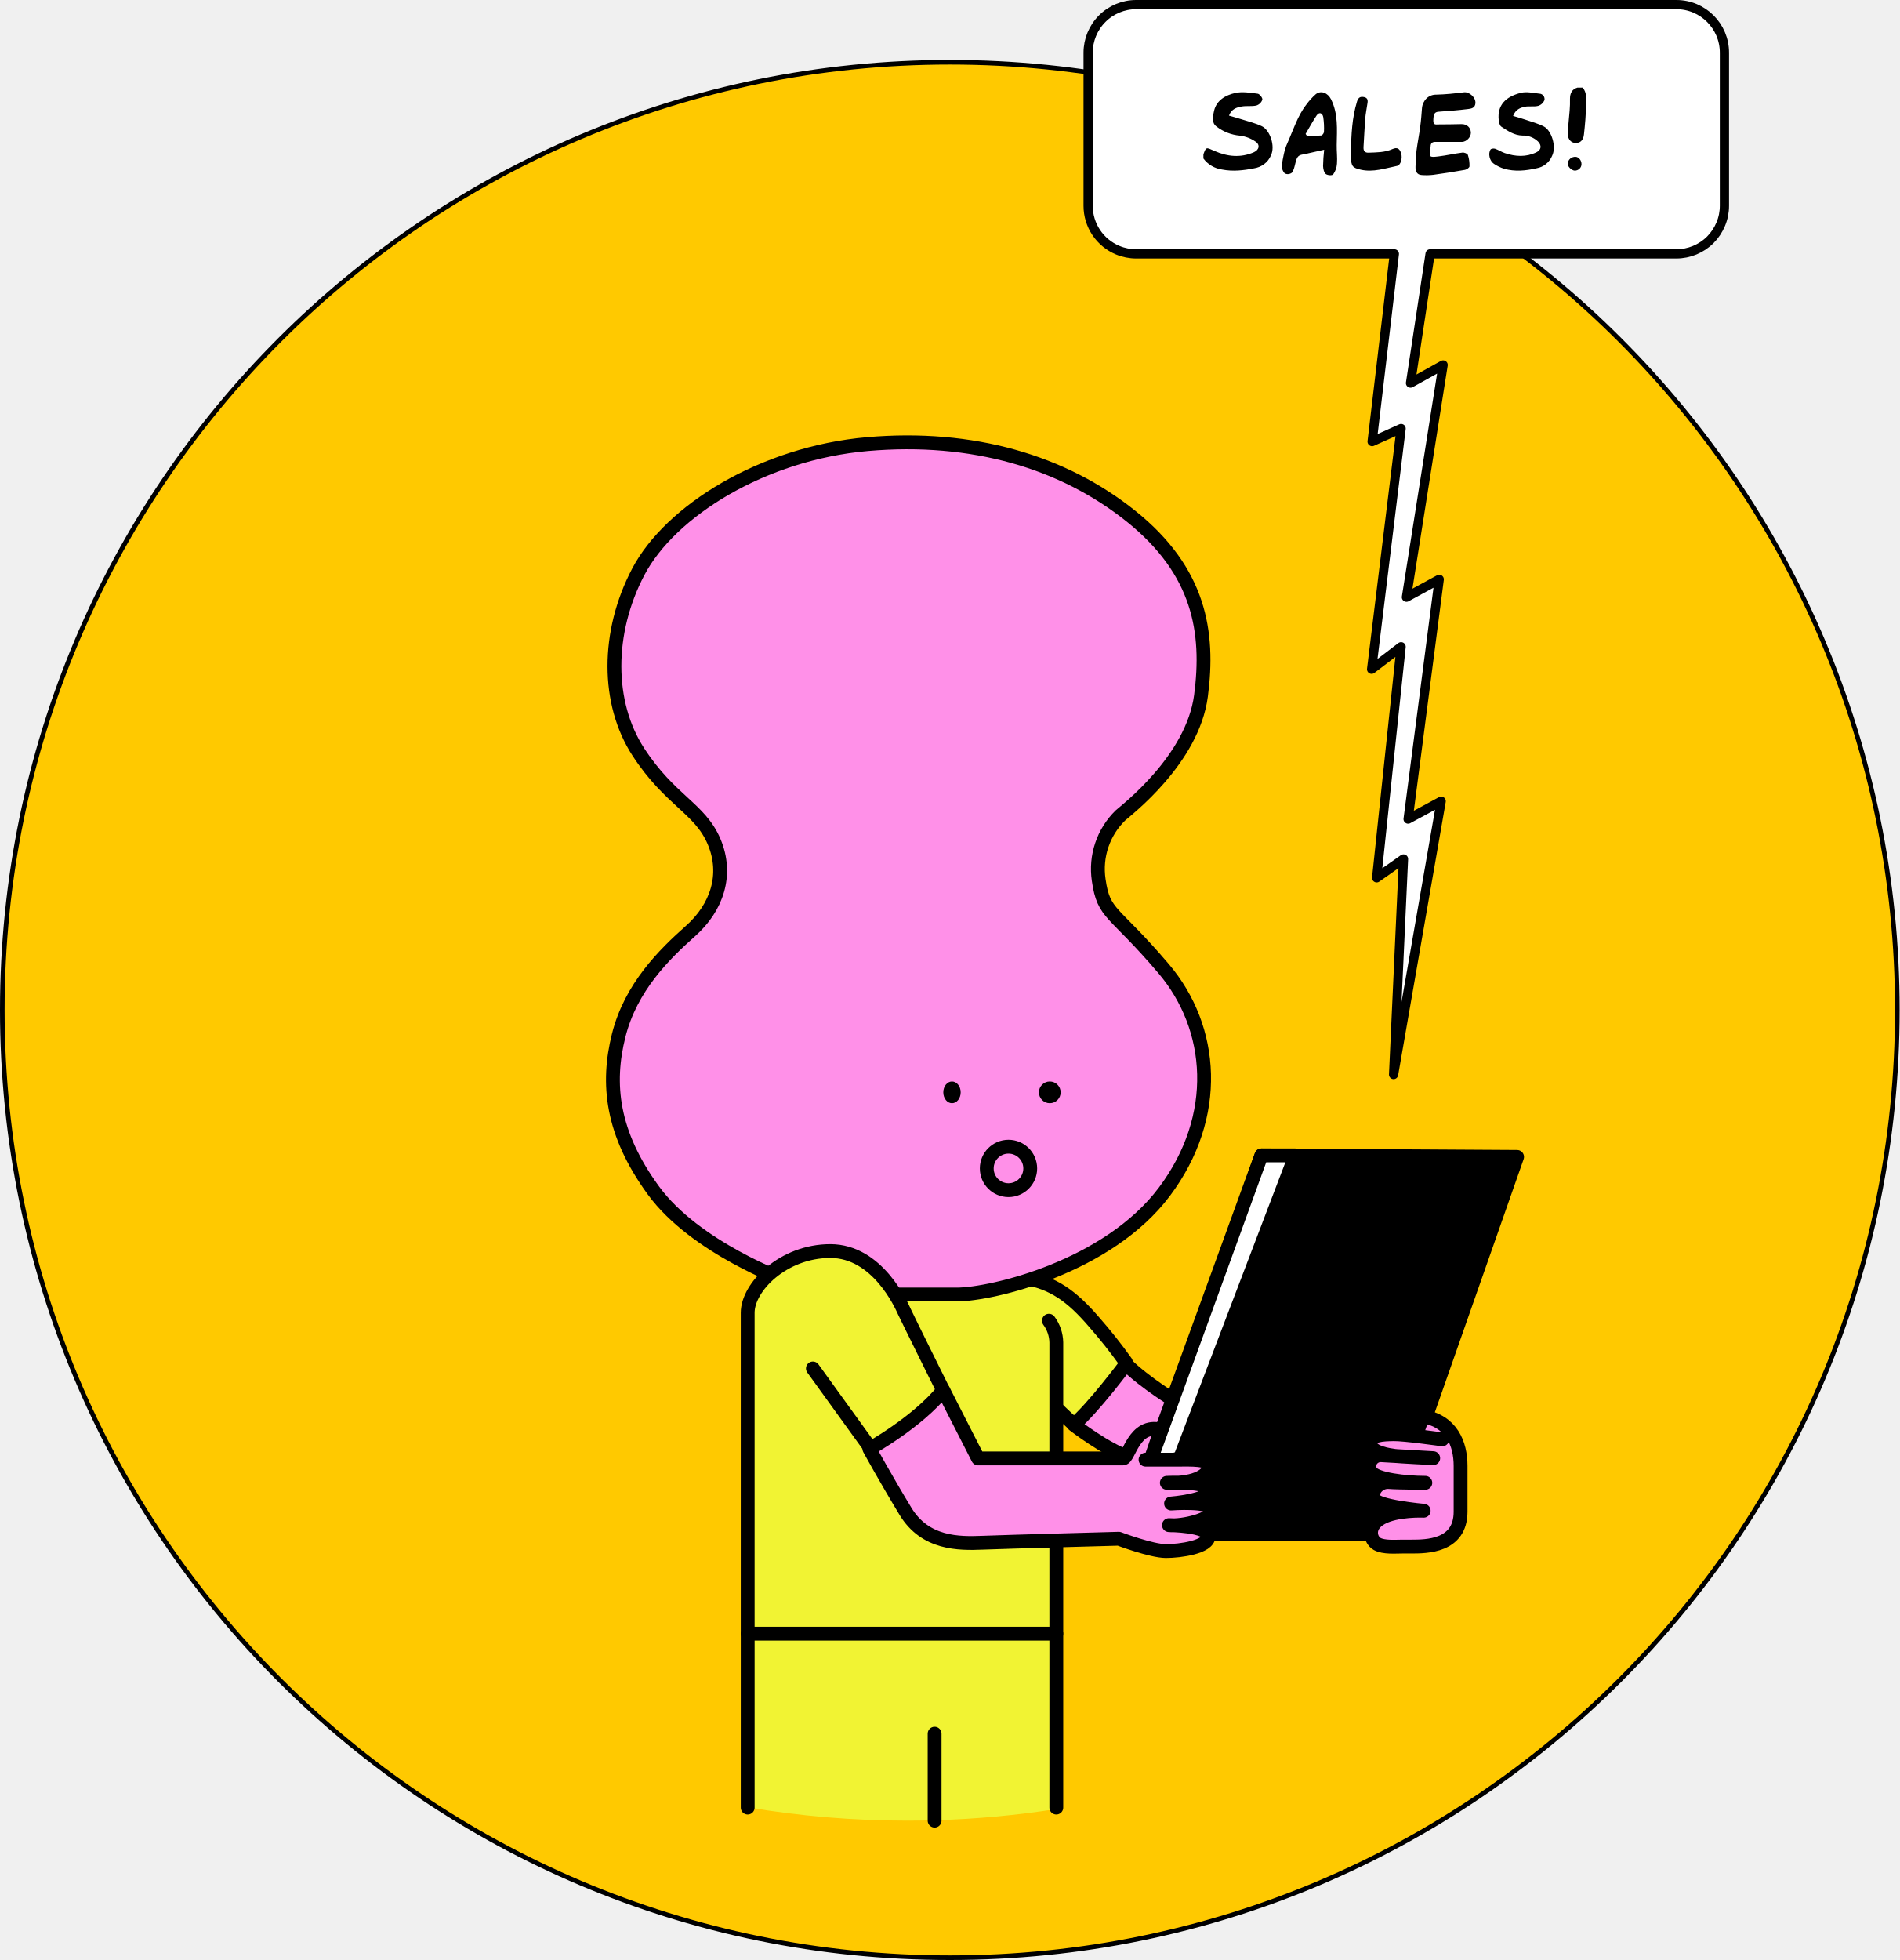
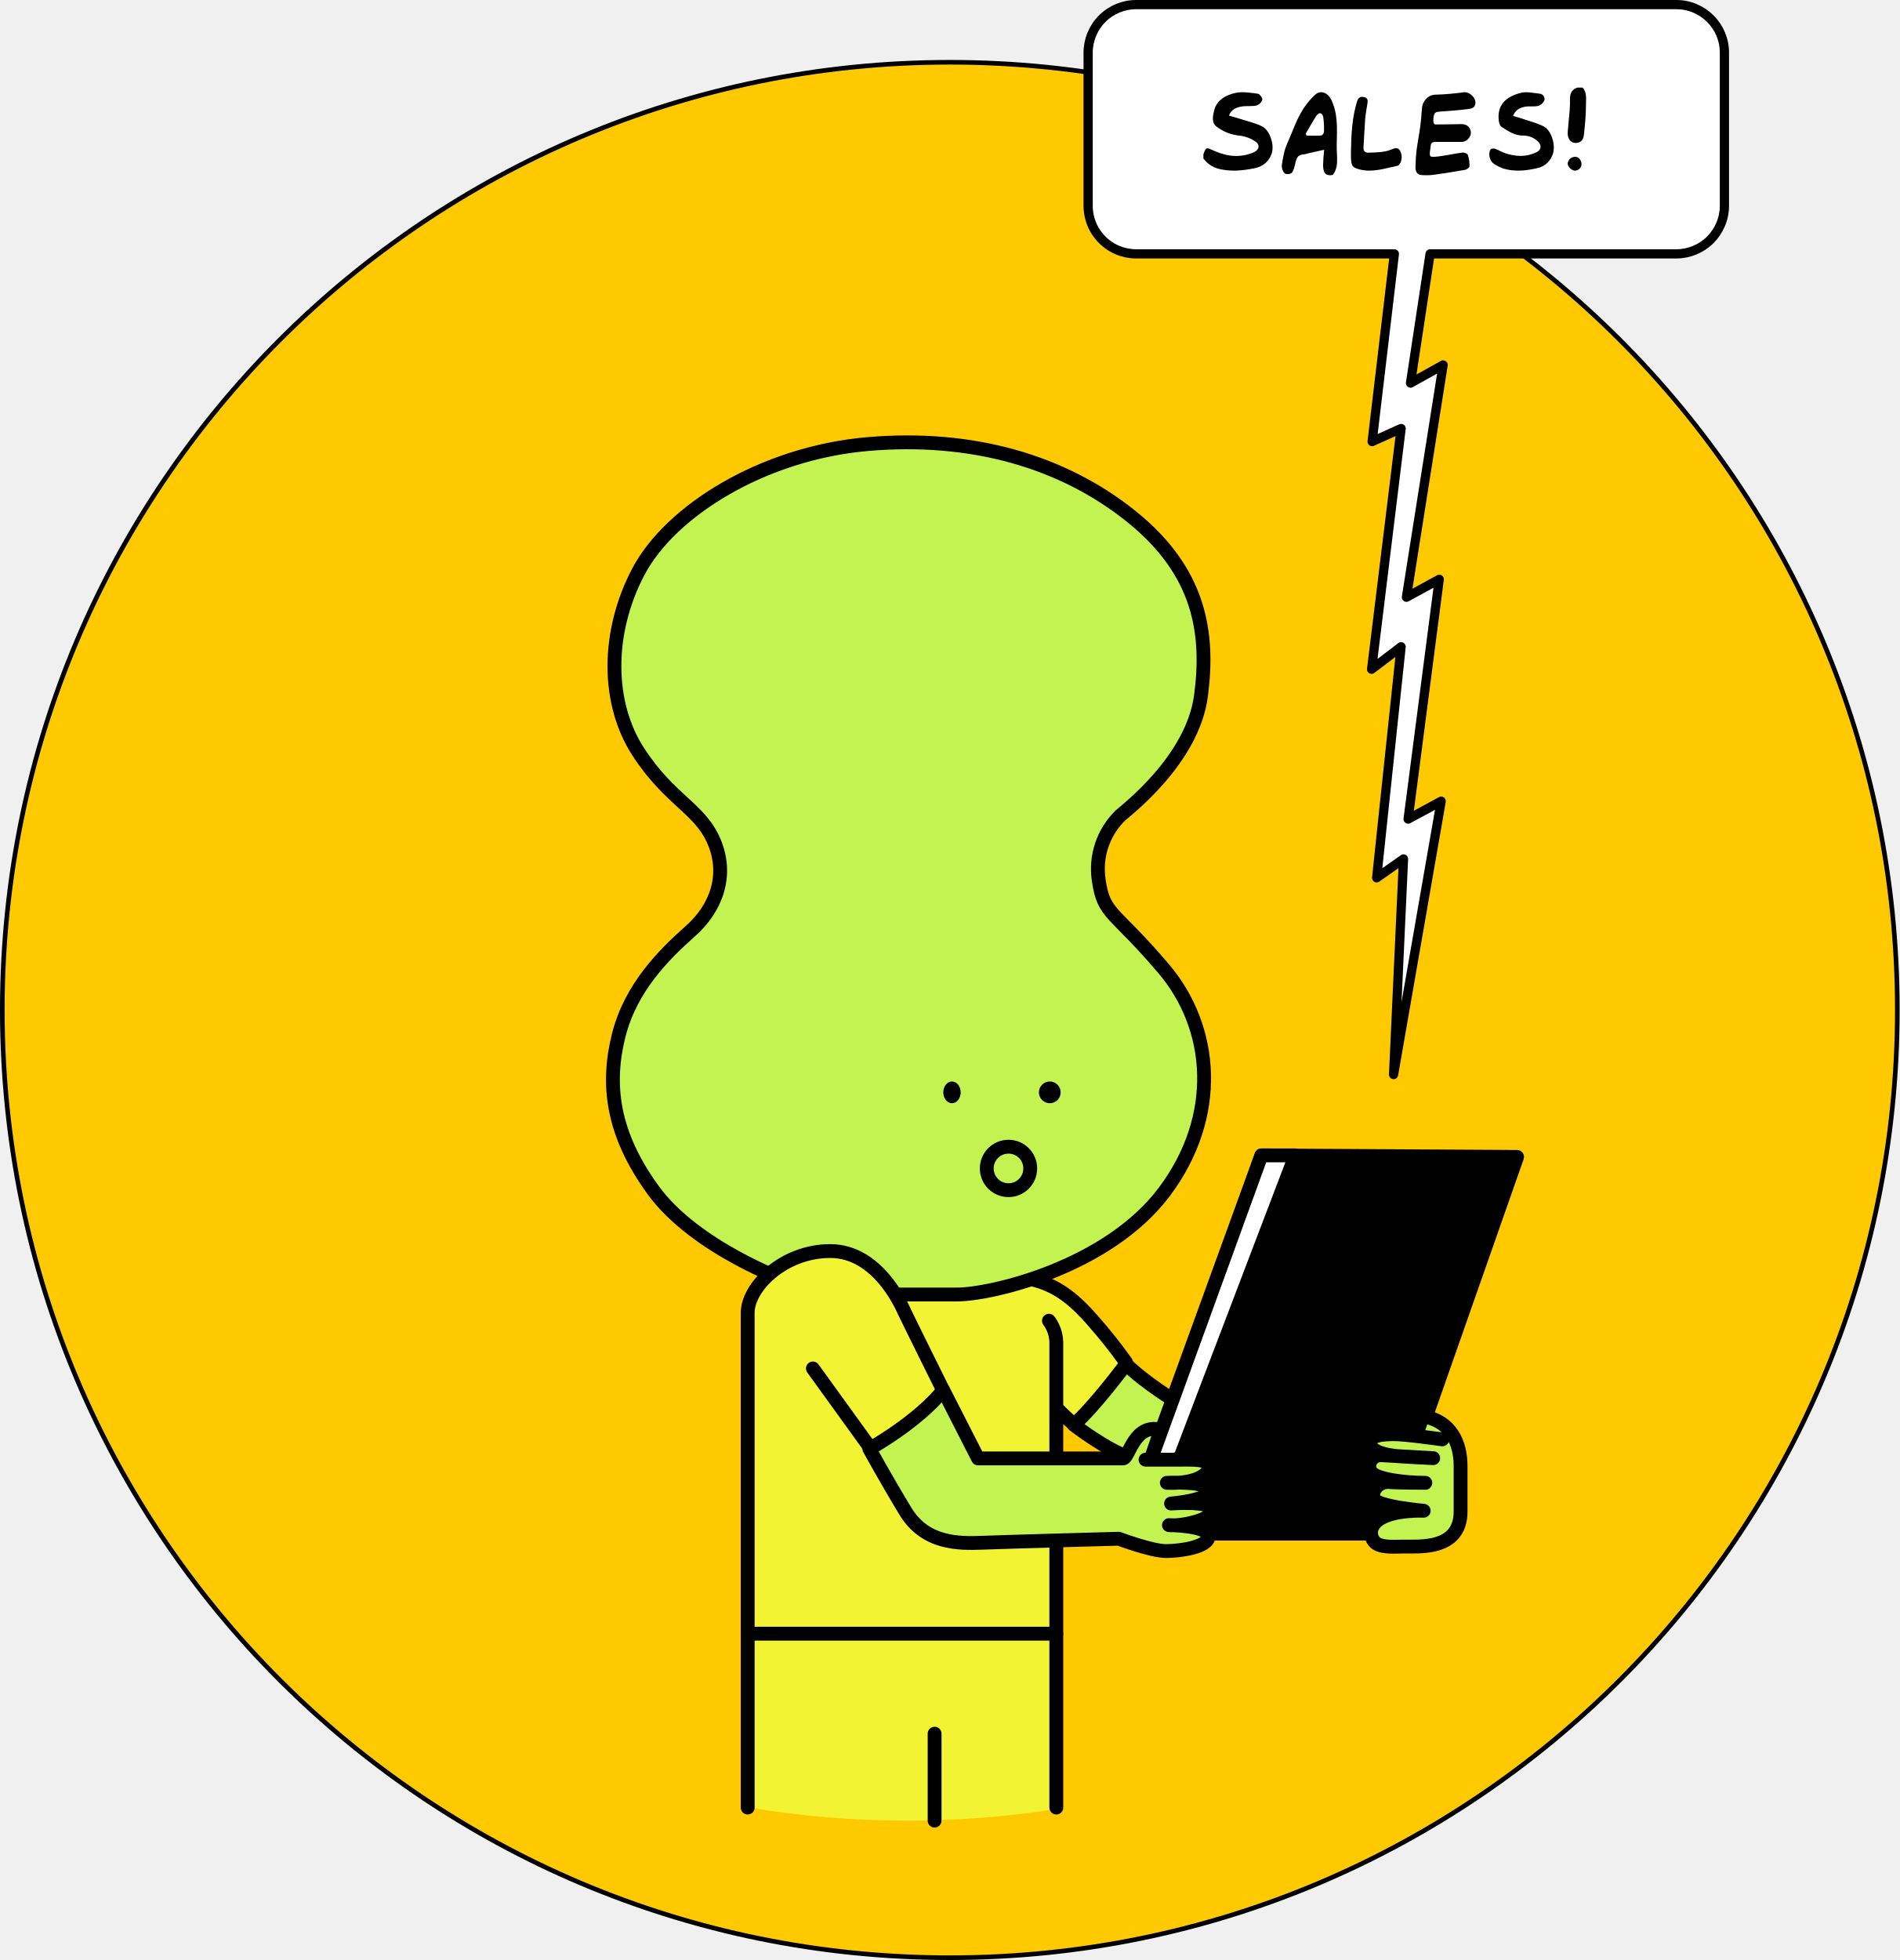
<svg xmlns="http://www.w3.org/2000/svg" width="412" height="425" fill="none">
  <rect width="411" height="411" x=".5" y="13.5" fill="#FFC900" rx="205.5" />
  <rect width="411" height="411" x=".5" y="13.5" stroke="#000" rx="205.5" />
  <path fill="#F1F333" d="M229.1 354.239v38.027a207 207 0 0 1-25.979 2.415q-3.159.098-6.344.098a208 208 0 0 1-34.615-2.886v-37.635z" />
  <path stroke="#000" stroke-linecap="round" stroke-linejoin="round" stroke-width="3" d="M202.701 394.78v-18.856m26.397-21.685v37.712m-66.936-37.712v37.712" />
  <path fill="#F1F333" stroke="#000" stroke-linecap="round" stroke-linejoin="round" stroke-width="3" d="M194.87 269.389c-2.148.197-13.475 9.692-12.889 17.9.586 8.209 16.112 24.525 16.112 24.525l29.161-8.343s4.122 4.175 5.798 5.475c1.675 1.302 11.096-1.977 11.096-1.977l.035-11.607a109 109 0 0 0-6.968-8.781c-4.621-5.34-8.722-8.572-15.492-9.561-6.768-.989-26.853-7.631-26.853-7.631" />
-   <path fill="#FF90E8" stroke="#000" stroke-linecap="round" stroke-linejoin="round" stroke-width="3" d="M191.962 280.701h15.508c7.656 0 32.85-5.957 45.084-22.306 12.233-16.348 10.733-35.509-.197-48.372-10.93-12.865-12.956-11.487-14.068-19.228a16.25 16.25 0 0 1 .676-7.559 16.2 16.2 0 0 1 4.036-6.42c1.308-1.181 15.638-12.076 17.471-25.924 1.834-13.849-.326-27.035-15.116-38.915-14.789-11.881-34.482-17.653-57.191-15.684-22.708 1.97-42.794 14.502-49.727 27.693-6.934 13.192-6.87 28.481 0 39.049 6.871 10.568 13.349 12.207 16.423 19.424s.589 14.372-5.105 19.424c-5.692 5.052-12.956 12.206-15.574 22.642-2.618 10.434-1.571 21.132 7.527 33.602 9.096 12.47 28.919 19.622 28.919 19.622z" />
+   <path fill="#c3f351" stroke="#000" stroke-linecap="round" stroke-linejoin="round" stroke-width="3" d="M191.962 280.701h15.508c7.656 0 32.85-5.957 45.084-22.306 12.233-16.348 10.733-35.509-.197-48.372-10.93-12.865-12.956-11.487-14.068-19.228a16.25 16.25 0 0 1 .676-7.559 16.2 16.2 0 0 1 4.036-6.42c1.308-1.181 15.638-12.076 17.471-25.924 1.834-13.849-.326-27.035-15.116-38.915-14.789-11.881-34.482-17.653-57.191-15.684-22.708 1.97-42.794 14.502-49.727 27.693-6.934 13.192-6.87 28.481 0 39.049 6.871 10.568 13.349 12.207 16.423 19.424s.589 14.372-5.105 19.424c-5.692 5.052-12.956 12.206-15.574 22.642-2.618 10.434-1.571 21.132 7.527 33.602 9.096 12.47 28.919 19.622 28.919 19.622z" />
  <path fill="#000" d="M227.684 239.22a2.357 2.357 0 1 0-.002-4.714 2.357 2.357 0 0 0 .002 4.714m-21.213 0c1.041 0 1.886-1.056 1.886-2.357 0-1.303-.845-2.357-1.886-2.357s-1.885 1.054-1.885 2.357c0 1.301.844 2.357 1.885 2.357" />
-   <path fill="#FF90E8" stroke="#000" stroke-linecap="round" stroke-linejoin="round" stroke-width="3" d="M218.728 258.075a4.715 4.715 0 1 0-.001-9.43 4.715 4.715 0 0 0 .001 9.43m25.488 37.712s-7.103 9.569-11.347 13.144c0 0 7.167 5.551 12.075 7.081 4.91 1.531 10.552-.831 10.552-.831l-.267-11.165s-6.828-4.095-11.013-8.229" />
+   <path fill="#c3f351" stroke="#000" stroke-linecap="round" stroke-linejoin="round" stroke-width="3" d="M218.728 258.075a4.715 4.715 0 1 0-.001-9.43 4.715 4.715 0 0 0 .001 9.43m25.488 37.712s-7.103 9.569-11.347 13.144c0 0 7.167 5.551 12.075 7.081 4.91 1.531 10.552-.831 10.552-.831l-.267-11.165s-6.828-4.095-11.013-8.229" />
  <path fill="#F1F333" d="M204.625 301.611s-7.824-15.767-8.495-17.222c-.669-1.455-5.817-13.115-16.048-13.115s-17.922 7.813-17.922 13.378v69.588h66.938v-63.162a8.2 8.2 0 0 0-1.603-4.701" />
  <path stroke="#000" stroke-linecap="round" stroke-linejoin="round" stroke-width="3" d="M204.625 301.611s-7.824-15.767-8.495-17.222c-.669-1.455-5.817-13.115-16.048-13.115s-17.922 7.813-17.922 13.378v69.588h66.938v-63.162a8.2 8.2 0 0 0-1.603-4.701m-38.936 27.324-12.256-16.971" />
  <path fill="#000" stroke="#000" stroke-linecap="round" stroke-linejoin="round" stroke-width="3" d="m252.501 310.284 21.103-59.752 55.43.329-19.968 56.912 2.344 11.754-10.724 13.028h-53.675l1.191-17.044z" />
  <path fill="#fff" stroke="#000" stroke-linecap="round" stroke-linejoin="round" stroke-width="3" d="m255.958 316.112 24.995-65.58h-7.386l-24.669 67.881z" />
-   <path fill="#FF90E8" d="m249.541 316.51 2.231-6.497c-5.859-1.47-6.902 6.228-8.203 6.228h-31.442l-7.555-14.797c-5.6 6.962-16.013 12.724-16.013 12.724s3.514 6.428 7.812 13.522c4.296 7.096 11.585 7.031 16.727 6.83 5.145-.201 29.557-.868 29.557-.868s7.093 2.676 10.218 2.676 9.245-.868 9.245-3.214-8.593-2.41-8.593-2.41c2.93.337 9.832-1.338 9.503-3.347-.328-2.008-9.046-1.338-9.046-1.338s8.331-.67 8.331-2.812-9.245-1.676-9.245-1.676c6.64.27 9.245-2.008 9.245-3.615s-4.167-1.406-6.768-1.406h-7.098" />
+   <path fill="#c3f351" d="m249.541 316.51 2.231-6.497c-5.859-1.47-6.902 6.228-8.203 6.228h-31.442l-7.555-14.797c-5.6 6.962-16.013 12.724-16.013 12.724s3.514 6.428 7.812 13.522c4.296 7.096 11.585 7.031 16.727 6.83 5.145-.201 29.557-.868 29.557-.868s7.093 2.676 10.218 2.676 9.245-.868 9.245-3.214-8.593-2.41-8.593-2.41c2.93.337 9.832-1.338 9.503-3.347-.328-2.008-9.046-1.338-9.046-1.338s8.331-.67 8.331-2.812-9.245-1.676-9.245-1.676c6.64.27 9.245-2.008 9.245-3.615s-4.167-1.406-6.768-1.406h-7.098" />
  <path stroke="#000" stroke-linecap="round" stroke-linejoin="round" stroke-width="3" d="m249.541 316.51 2.231-6.497c-5.859-1.47-6.902 6.228-8.203 6.228h-31.442l-7.555-14.797c-5.6 6.962-16.013 12.724-16.013 12.724s3.514 6.428 7.812 13.522c4.296 7.096 11.585 7.031 16.727 6.83 5.145-.201 29.557-.868 29.557-.868s7.093 2.676 10.218 2.676 9.245-.868 9.245-3.214-8.593-2.41-8.593-2.41c2.93.337 9.832-1.338 9.503-3.347-.328-2.008-9.046-1.338-9.046-1.338s8.331-.67 8.331-2.812-9.245-1.676-9.245-1.676c6.64.27 9.245-2.008 9.245-3.615s-4.167-1.406-6.768-1.406h-7.098" />
-   <path fill="#FF90E8" d="M312.803 312.11s-8.224-1.176-10.58-1.127-5.105.1-5 2.071c.092 1.969 4.171 2.47 5.198 2.623 1.026.154 8.421.505 8.421.505s-9.264-.542-11.251-.642c-2-.102-3.302 2.018-2.223 3.632s7.421 2.357 11.764 2.357c0 0-5.777 0-7.883-.169-2.092-.169-3.908 1.784-3.329 3.564.592 1.78 10.856 2.66 10.856 2.66s-5.882-.271-9.185 1.577c-3.302 1.849-2.355 4.812-.921 5.619 1.448.807 3.987.573 5.501.573h1.881c3.303 0 10.725 0 10.725-7.567v-9.925c0-4.807-1.961-9.719-8.198-10.76l-1.5 4.269" />
+   <path fill="#c3f351" d="M312.803 312.11s-8.224-1.176-10.58-1.127-5.105.1-5 2.071c.092 1.969 4.171 2.47 5.198 2.623 1.026.154 8.421.505 8.421.505s-9.264-.542-11.251-.642c-2-.102-3.302 2.018-2.223 3.632s7.421 2.357 11.764 2.357c0 0-5.777 0-7.883-.169-2.092-.169-3.908 1.784-3.329 3.564.592 1.78 10.856 2.66 10.856 2.66s-5.882-.271-9.185 1.577c-3.302 1.849-2.355 4.812-.921 5.619 1.448.807 3.987.573 5.501.573h1.881c3.303 0 10.725 0 10.725-7.567v-9.925c0-4.807-1.961-9.719-8.198-10.76l-1.5 4.269" />
  <path stroke="#000" stroke-linecap="round" stroke-linejoin="round" stroke-width="3" d="M312.803 312.11s-8.224-1.176-10.58-1.127-5.105.1-5 2.071c.092 1.969 4.171 2.47 5.198 2.623 1.026.154 8.421.505 8.421.505s-9.264-.542-11.251-.642c-2-.102-3.302 2.018-2.223 3.632s7.421 2.357 11.764 2.357c0 0-5.777 0-7.883-.169-2.092-.169-3.908 1.784-3.329 3.564.592 1.78 10.856 2.66 10.856 2.66s-5.882-.271-9.185 1.577c-3.302 1.849-2.355 4.812-.921 5.619 1.448.807 3.987.573 5.501.573h1.881c3.303 0 10.725 0 10.725-7.567v-9.925c0-4.807-1.961-9.719-8.198-10.76l-1.5 4.269" />
  <path fill="#fff" stroke="#000" stroke-linecap="round" stroke-linejoin="round" stroke-width="2" d="M363.579 1H246.425a10.4 10.4 0 0 0-7.372 3.051A10.43 10.43 0 0 0 236 11.426V44.62a10.415 10.415 0 0 0 6.433 9.634c1.264.524 2.62.793 3.988.793h55.994l-4.824 40.704 6.287-2.83-6.399 52.197 6.399-4.876-5.302 50.101 5.822-4.088L302.246 233l10.323-59.269-7.172 3.878 6.75-51.987-7.116 3.878 7.96-50.364-7.074 3.932 4.247-28.022h53.401a10.46 10.46 0 0 0 7.383-3.053 10.5 10.5 0 0 0 2.25-3.383c.535-1.265.802-2.622.802-3.991V11.427A10.427 10.427 0 0 0 363.579 1" />
  <path fill="#000" d="M261 33.454c.617-1.652.556-1.529 2.469-.692 2.743 1.199 5.597 1.502 8.47.251 1.181-.52 1.4-1.647.328-2.33a7.6 7.6 0 0 0-3.368-1.269 9.64 9.64 0 0 1-5.039-1.96c-1.147-.82-.815-2.255-.551-3.419.528-2.29 2.482-3.4 4.605-3.88 1.53-.34 3.266-.045 4.861.163.42.057 1.087.916 1.007 1.29-.094.293-.258.56-.482.782s-.5.39-.805.491c-1.018.234-2.142.031-3.181.212-1.124.19-2.239.56-2.767 1.978.933.273 1.843.515 2.734.802 1.478.475 3.033.832 4.413 1.506 1.735.842 2.957 4.326 1.931 6.361a4.5 4.5 0 0 1-1.451 1.845 4.9 4.9 0 0 1-2.23.922c-2.331.462-4.567.7-6.875.26a6.2 6.2 0 0 1-2.298-.802 5.9 5.9 0 0 1-1.771-1.6zM343.247 19c.972 1.081.725 2.465.725 3.715 0 2.135-.203 4.275-.435 6.406-.131 1.397-.9 1.998-2.061 1.86-.943-.112-1.567-1.09-1.465-2.358.116-1.562.304-3.114.42-4.671a24 24 0 0 0 .073-2.514c0-1.206.421-2.082 1.596-2.438zm-29.046 11.766h-2.896c-.684 0-1.032.291-1.032 1.035-.014.074-.014.147-.027.219-.308 2.07-.308 2.138 1.689 1.903 1.757-.205 3.473-.616 5.229-.834.402-.051 1.099.21 1.193.513.268.79.376 1.627.349 2.464 0 .278-.603.697-.965.762-2.293.413-4.586.775-6.892 1.086q-1.266.147-2.534.043c-1.005-.06-1.34-.813-1.314-1.763a35 35 0 0 1 .215-3.524c.228-1.737.577-3.448.804-5.18.188-1.36.282-2.73.389-4.094a3.36 3.36 0 0 1 .992-2.065 2.9 2.9 0 0 1 2.038-.806c2.025-.047 4.049-.256 6.06-.513 1.167-.15 2.615 1.133 2.494 2.404-.094 1.044-.952 1.146-1.596 1.228-2.131.27-4.276.428-6.421.586-.872.072-1.086.522-1.113 1.942 0 .984.563.813 1.099.808 1.676 0 3.352-.03 5.014-.064 1.167-.026 1.998.74 2.038 1.844 0 .992-.925 1.976-1.944 2.015h-2.882zm-27.015 1.706c-1.335.294-2.387.53-3.433.769q-.352.119-.715.194c-1.421.131-1.713.416-2.082 1.898-.188.741-.339 1.582-.77 2.12a1.5 1.5 0 0 1-.749.302 1.43 1.43 0 0 1-.784-.144 2.3 2.3 0 0 1-.509-.823 2.45 2.45 0 0 1-.139-.985c.253-1.595.524-3.263 1.172-4.69 1.295-2.87 2.227-5.98 4.166-8.461a14 14 0 0 1 1.992-2.197c1.149-.954 2.649-.32 3.351 1.085 1.569 3.163 1.28 6.526 1.225 9.898-.028 1.355.165 2.711.055 4.067a4.5 4.5 0 0 1-.812 2.305c-.234.298-1.239.226-1.624-.081-.385-.308-.55-1.117-.578-1.718a38 38 0 0 1 .234-3.539m-4.024-3.43.259.375c1.049 0 2.1.04 3.146-.036a.94.94 0 0 0 .371-.298 1 1 0 0 0 .207-.466 16.6 16.6 0 0 0-.152-3.209c-.179-.962-.908-1.157-1.431-.384-.867 1.284-1.608 2.676-2.4 4.018m45.001-3.904c.935.28 1.797.508 2.615.797 1.374.473 2.835.837 4.107 1.52 1.622.877 2.732 4.329 1.739 6.34a4.4 4.4 0 0 1-1.33 1.778 4.4 4.4 0 0 1-2.017.911c-2.396.548-4.705.771-7.072.105a8.5 8.5 0 0 1-2.207-1.077c-.935-.618-1.301-2.217-.716-3.098.132-.197.687-.258.979-.162.731.254 1.388.701 2.119.947 2.309.775 4.618.907 6.868-.189 1.038-.508 1.154-1.459.351-2.3a4.7 4.7 0 0 0-1.564-1.007 4.5 4.5 0 0 0-1.812-.307c-1.812-.03-3.2-1.008-4.603-1.923-.351-.228-.511-.916-.57-1.41-.351-3.286 1.505-5.087 4.793-5.932 1.242-.32 2.674.03 4.004.175.176.002.336.043.497.12a1.2 1.2 0 0 1 .395.321 1.1 1.1 0 0 1 .219.46 1.2 1.2 0 0 1 .014.514c-.131.295-.321.56-.555.774a2.1 2.1 0 0 1-.818.466c-.921.227-1.929 0-2.864.184-1.009.21-2.017.578-2.572 1.993M293 32.832c.068-3.64.233-7.27 1.3-10.77.206-.69.548-1.137 1.287-1.052.753.086 1.136.388 1.013 1.254-.178 1.187-.41 2.368-.52 3.564-.15 2.011-.219 4.032-.356 6.048-.055.929.329 1.263 1.123 1.231 1.752-.068 3.491-.036 5.174-.79 1.027-.45 1.561-.085 1.876.97.315 1.056-.123 2.53-.876 2.68-2.601.523-5.175 1.443-7.885.83-1.794-.41-2.081-.75-2.136-2.707zm49.998 2.802a1.4 1.4 0 0 1-.44.97 1.5 1.5 0 0 1-1.015.396c-.746-.047-1.59-.924-1.541-1.597a1.68 1.68 0 0 1 .575-1.02 1.68 1.68 0 0 1 1.113-.382c.709.007 1.345.79 1.308 1.633" />
</svg>
